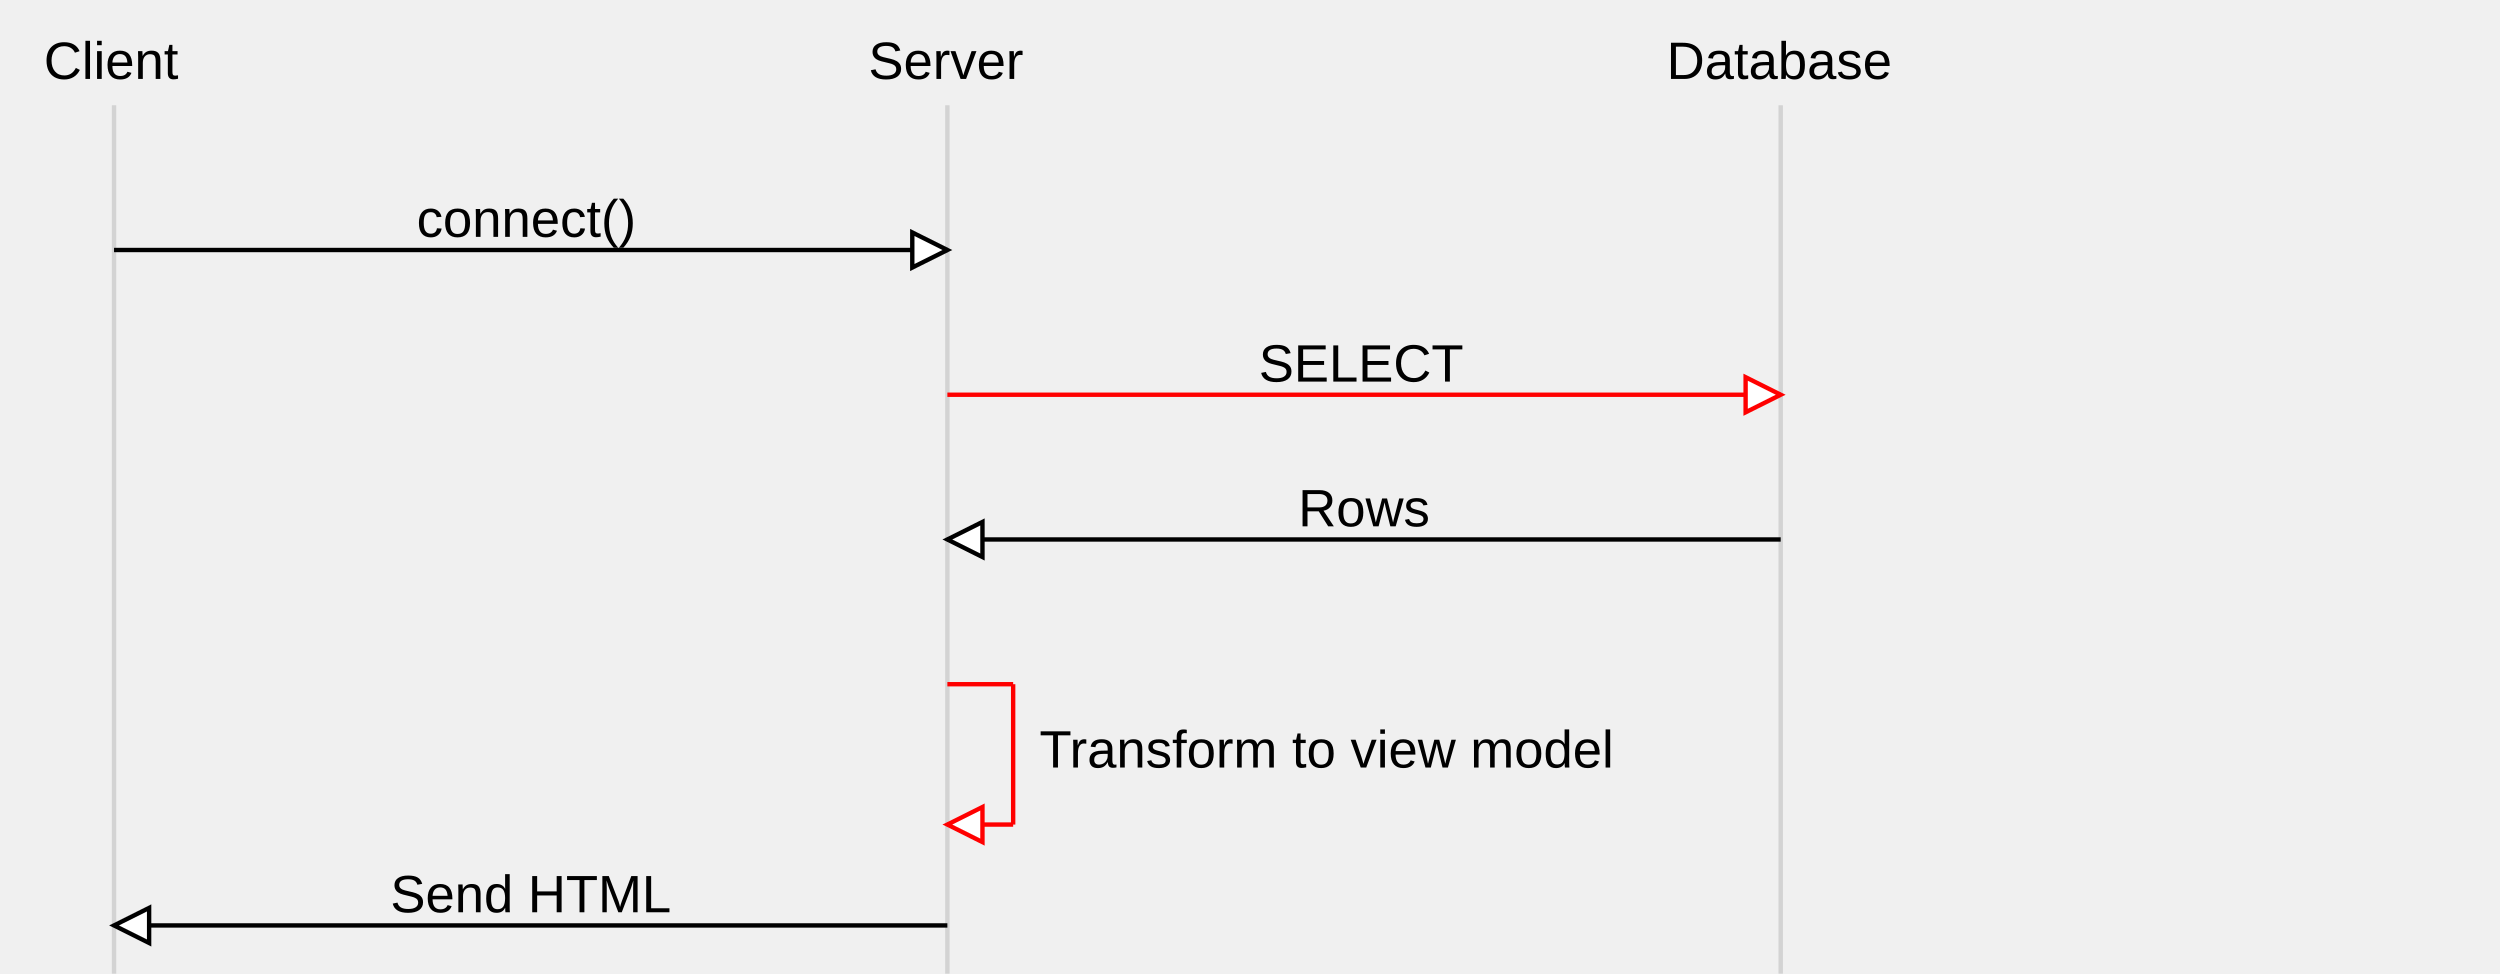
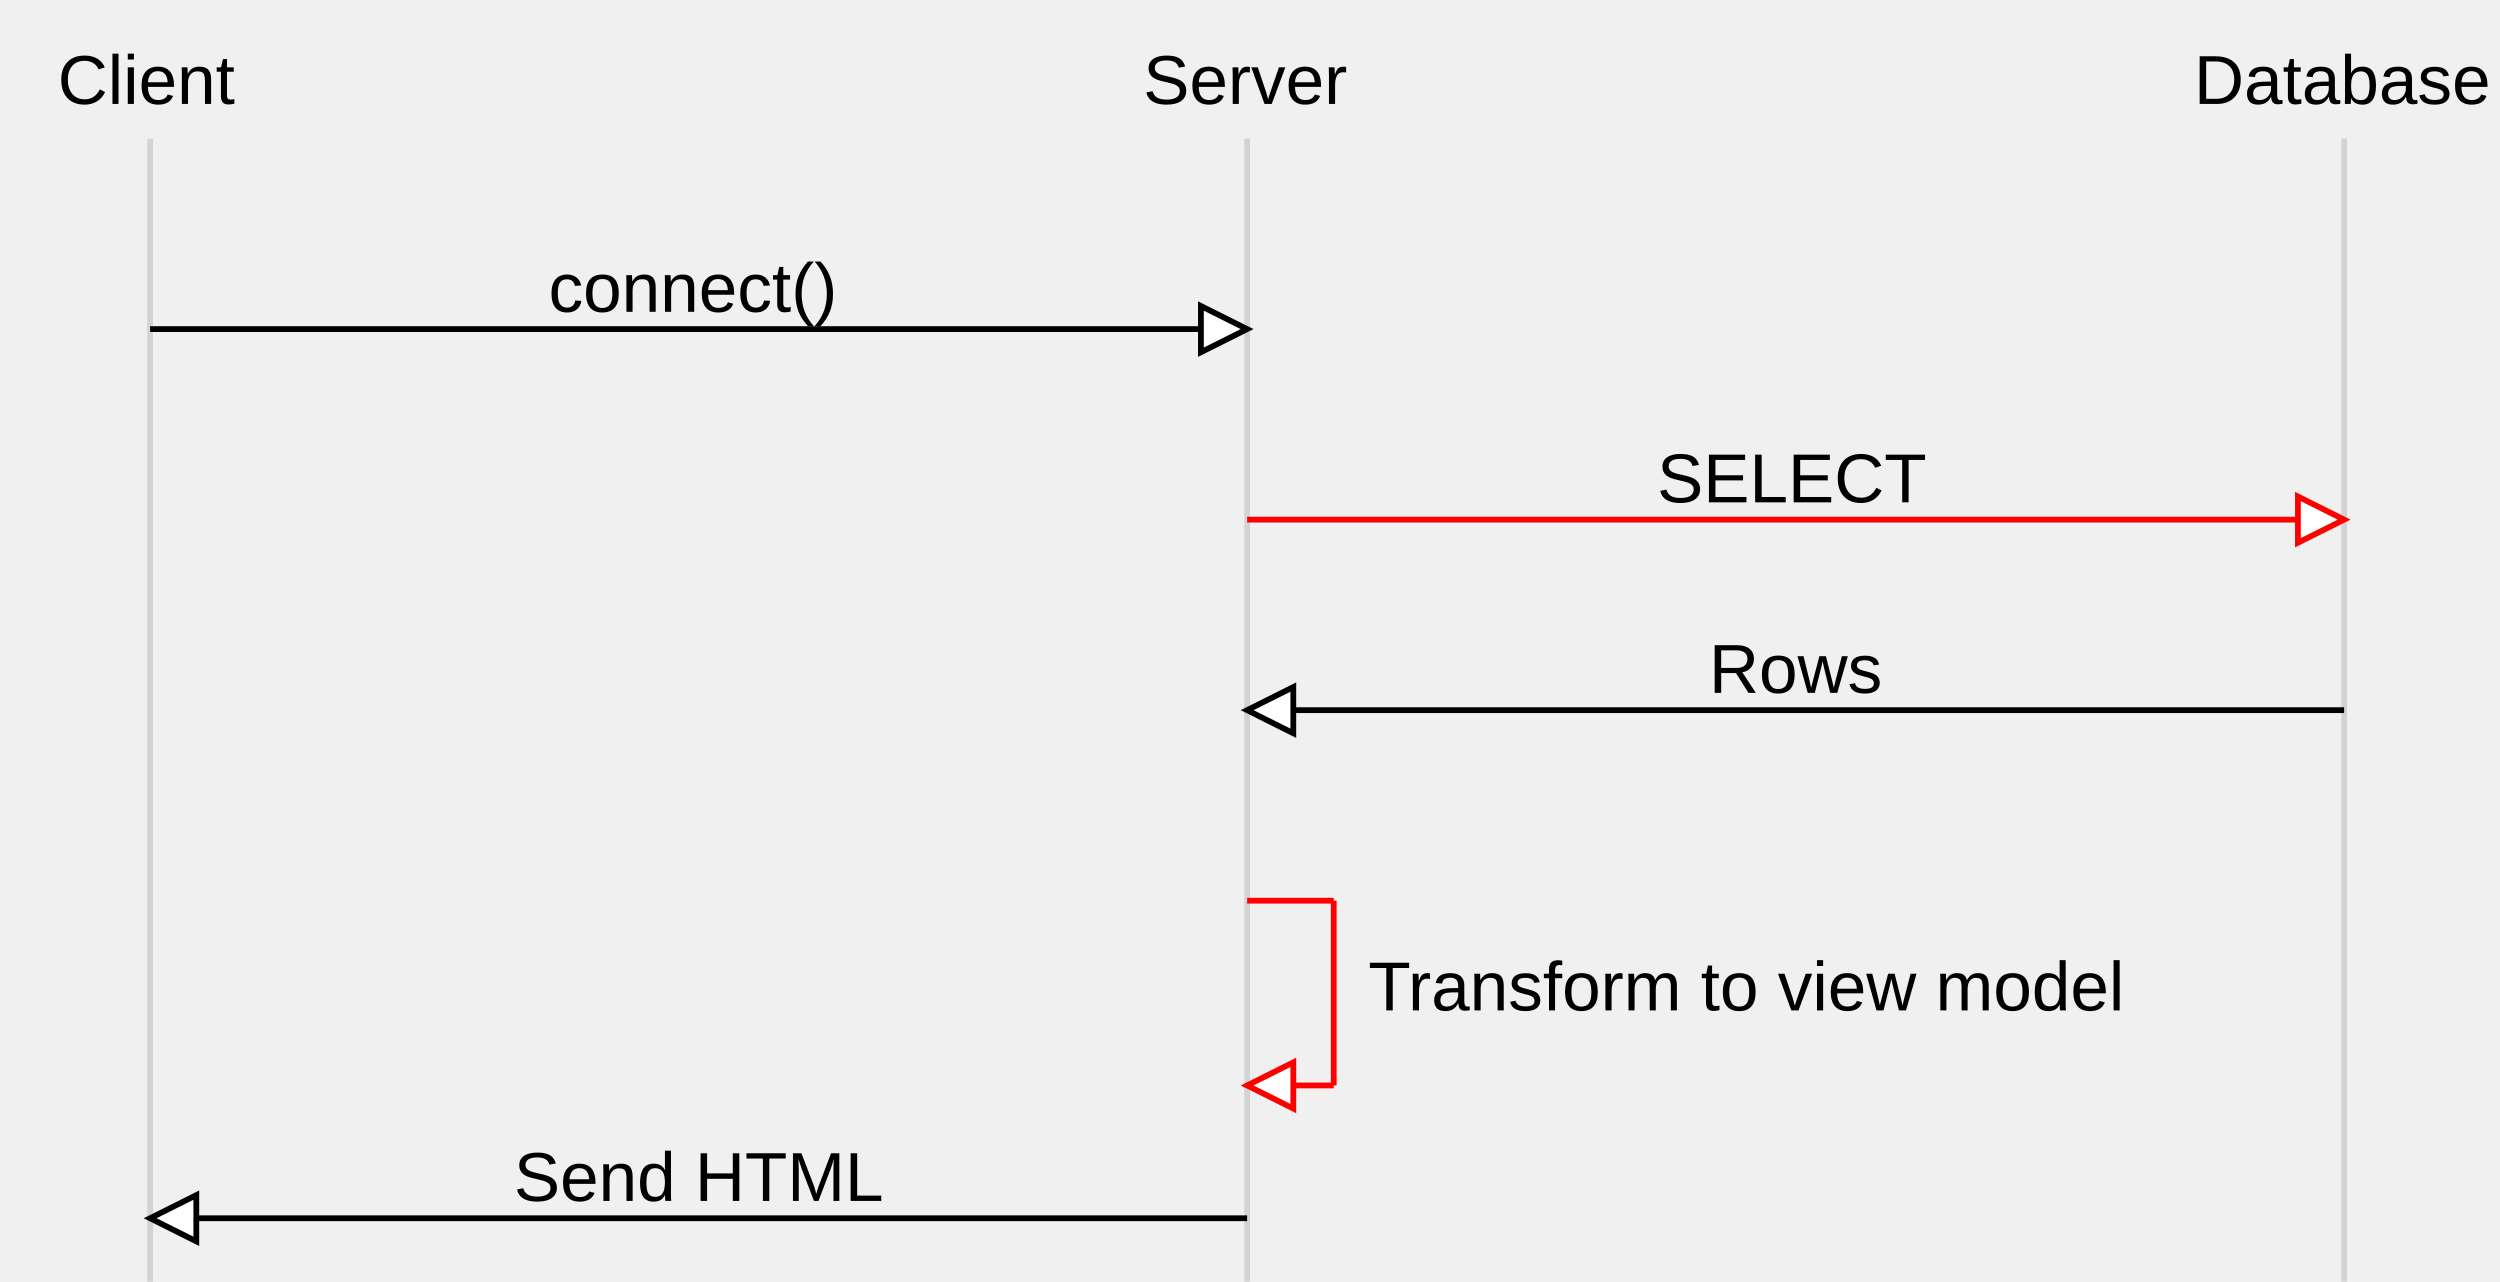
- <svg xmlns="http://www.w3.org/2000/svg" width="570" height="222" font-family="Arial, Helvetica, sans-serif">
+ <svg xmlns="http://www.w3.org/2000/svg" width="433" height="222" font-family="Arial, Helvetica, sans-serif">
  <line stroke="#d3d3d3" x1="26" y1="24" x2="26" y2="222" />
  <text font-family="Arial,Helvetica,sans-serif" font-size="12px" x="10" y="18">Client</text>
  <line stroke="#d3d3d3" x1="216" y1="24" x2="216" y2="222" />
  <text font-family="Arial,Helvetica,sans-serif" font-size="12px" x="198" y="18">Server</text>
  <line stroke="#d3d3d3" x1="406" y1="24" x2="406" y2="222" />
  <text font-family="Arial,Helvetica,sans-serif" font-size="12px" x="380" y="18">Database</text>
  <path stroke="black" d="M26,57 L216,57" />
  <g transform="rotate(0 216 57)">
    <path stroke="black" fill="#ffffff" d="M216,57 l-8,-4 l 0,8 Z" />
  </g>
  <text font-family="Arial,Helvetica,sans-serif" font-size="12px" x="95" y="54">connect()</text>
  <path stroke="red" d="M216,90 L406,90" />
  <g transform="rotate(0 406 90)">
    <path stroke="red" fill="#ffffff" d="M406,90 l-8,-4 l 0,8 Z" />
  </g>
  <text font-family="Arial,Helvetica,sans-serif" font-size="12px" x="287" y="87">SELECT</text>
  <path stroke="black" d="M406,123 L216,123" />
  <g transform="rotate(180 216 123)">
    <path stroke="black" fill="#ffffff" d="M216,123 l-8,-4 l 0,8 Z" />
  </g>
  <text font-family="Arial,Helvetica,sans-serif" font-size="12px" x="296" y="120">Rows</text>
  <line stroke="red" x1="216" y1="156" x2="231" y2="156" />
  <line stroke="red" x1="231" y1="156" x2="231" y2="188" />
  <path stroke="red" d="M231,188 L216,188" />
  <g transform="rotate(180 216 188)">
    <path stroke="red" fill="#ffffff" d="M216,188 l-8,-4 l 0,8 Z" />
  </g>
  <text font-family="Arial,Helvetica,sans-serif" font-size="12px" x="237" y="175">Transform to view model</text>
  <path stroke="black" d="M216,211 L26,211" />
  <g transform="rotate(180 26 211)">
    <path stroke="black" fill="#ffffff" d="M26,211 l-8,-4 l 0,8 Z" />
  </g>
  <text font-family="Arial,Helvetica,sans-serif" font-size="12px" x="89" y="208">Send HTML</text>
</svg>
